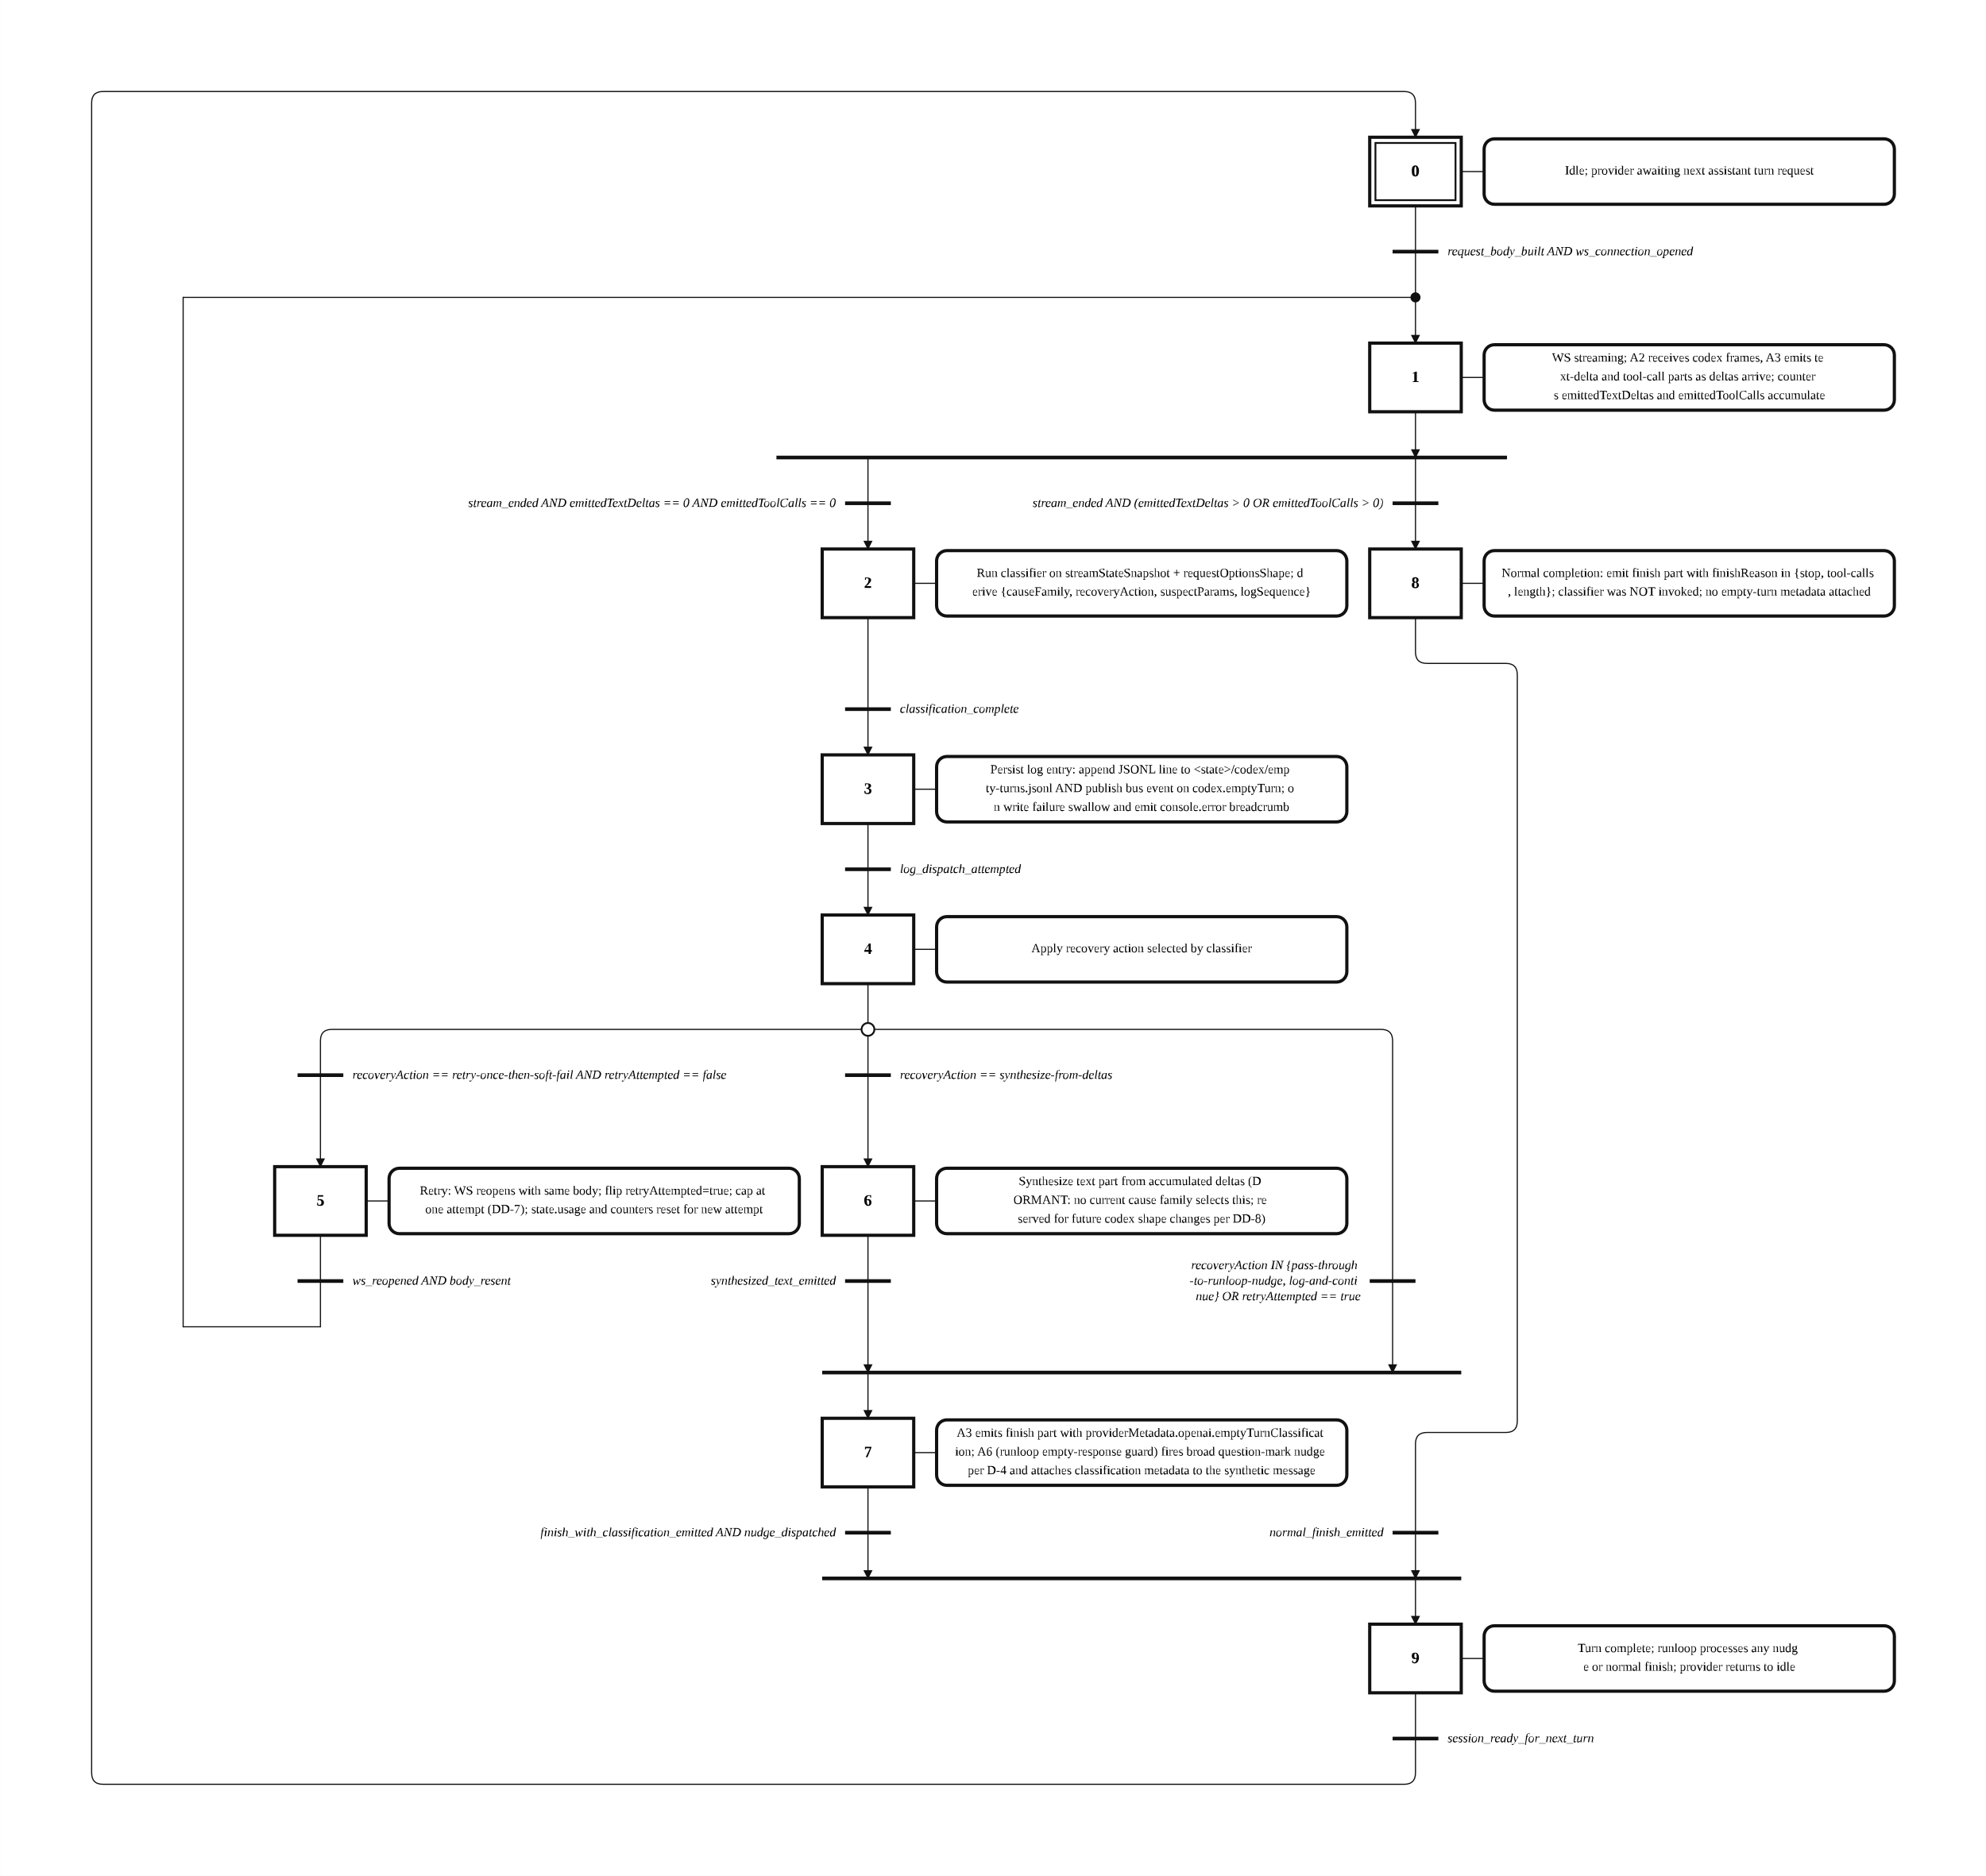
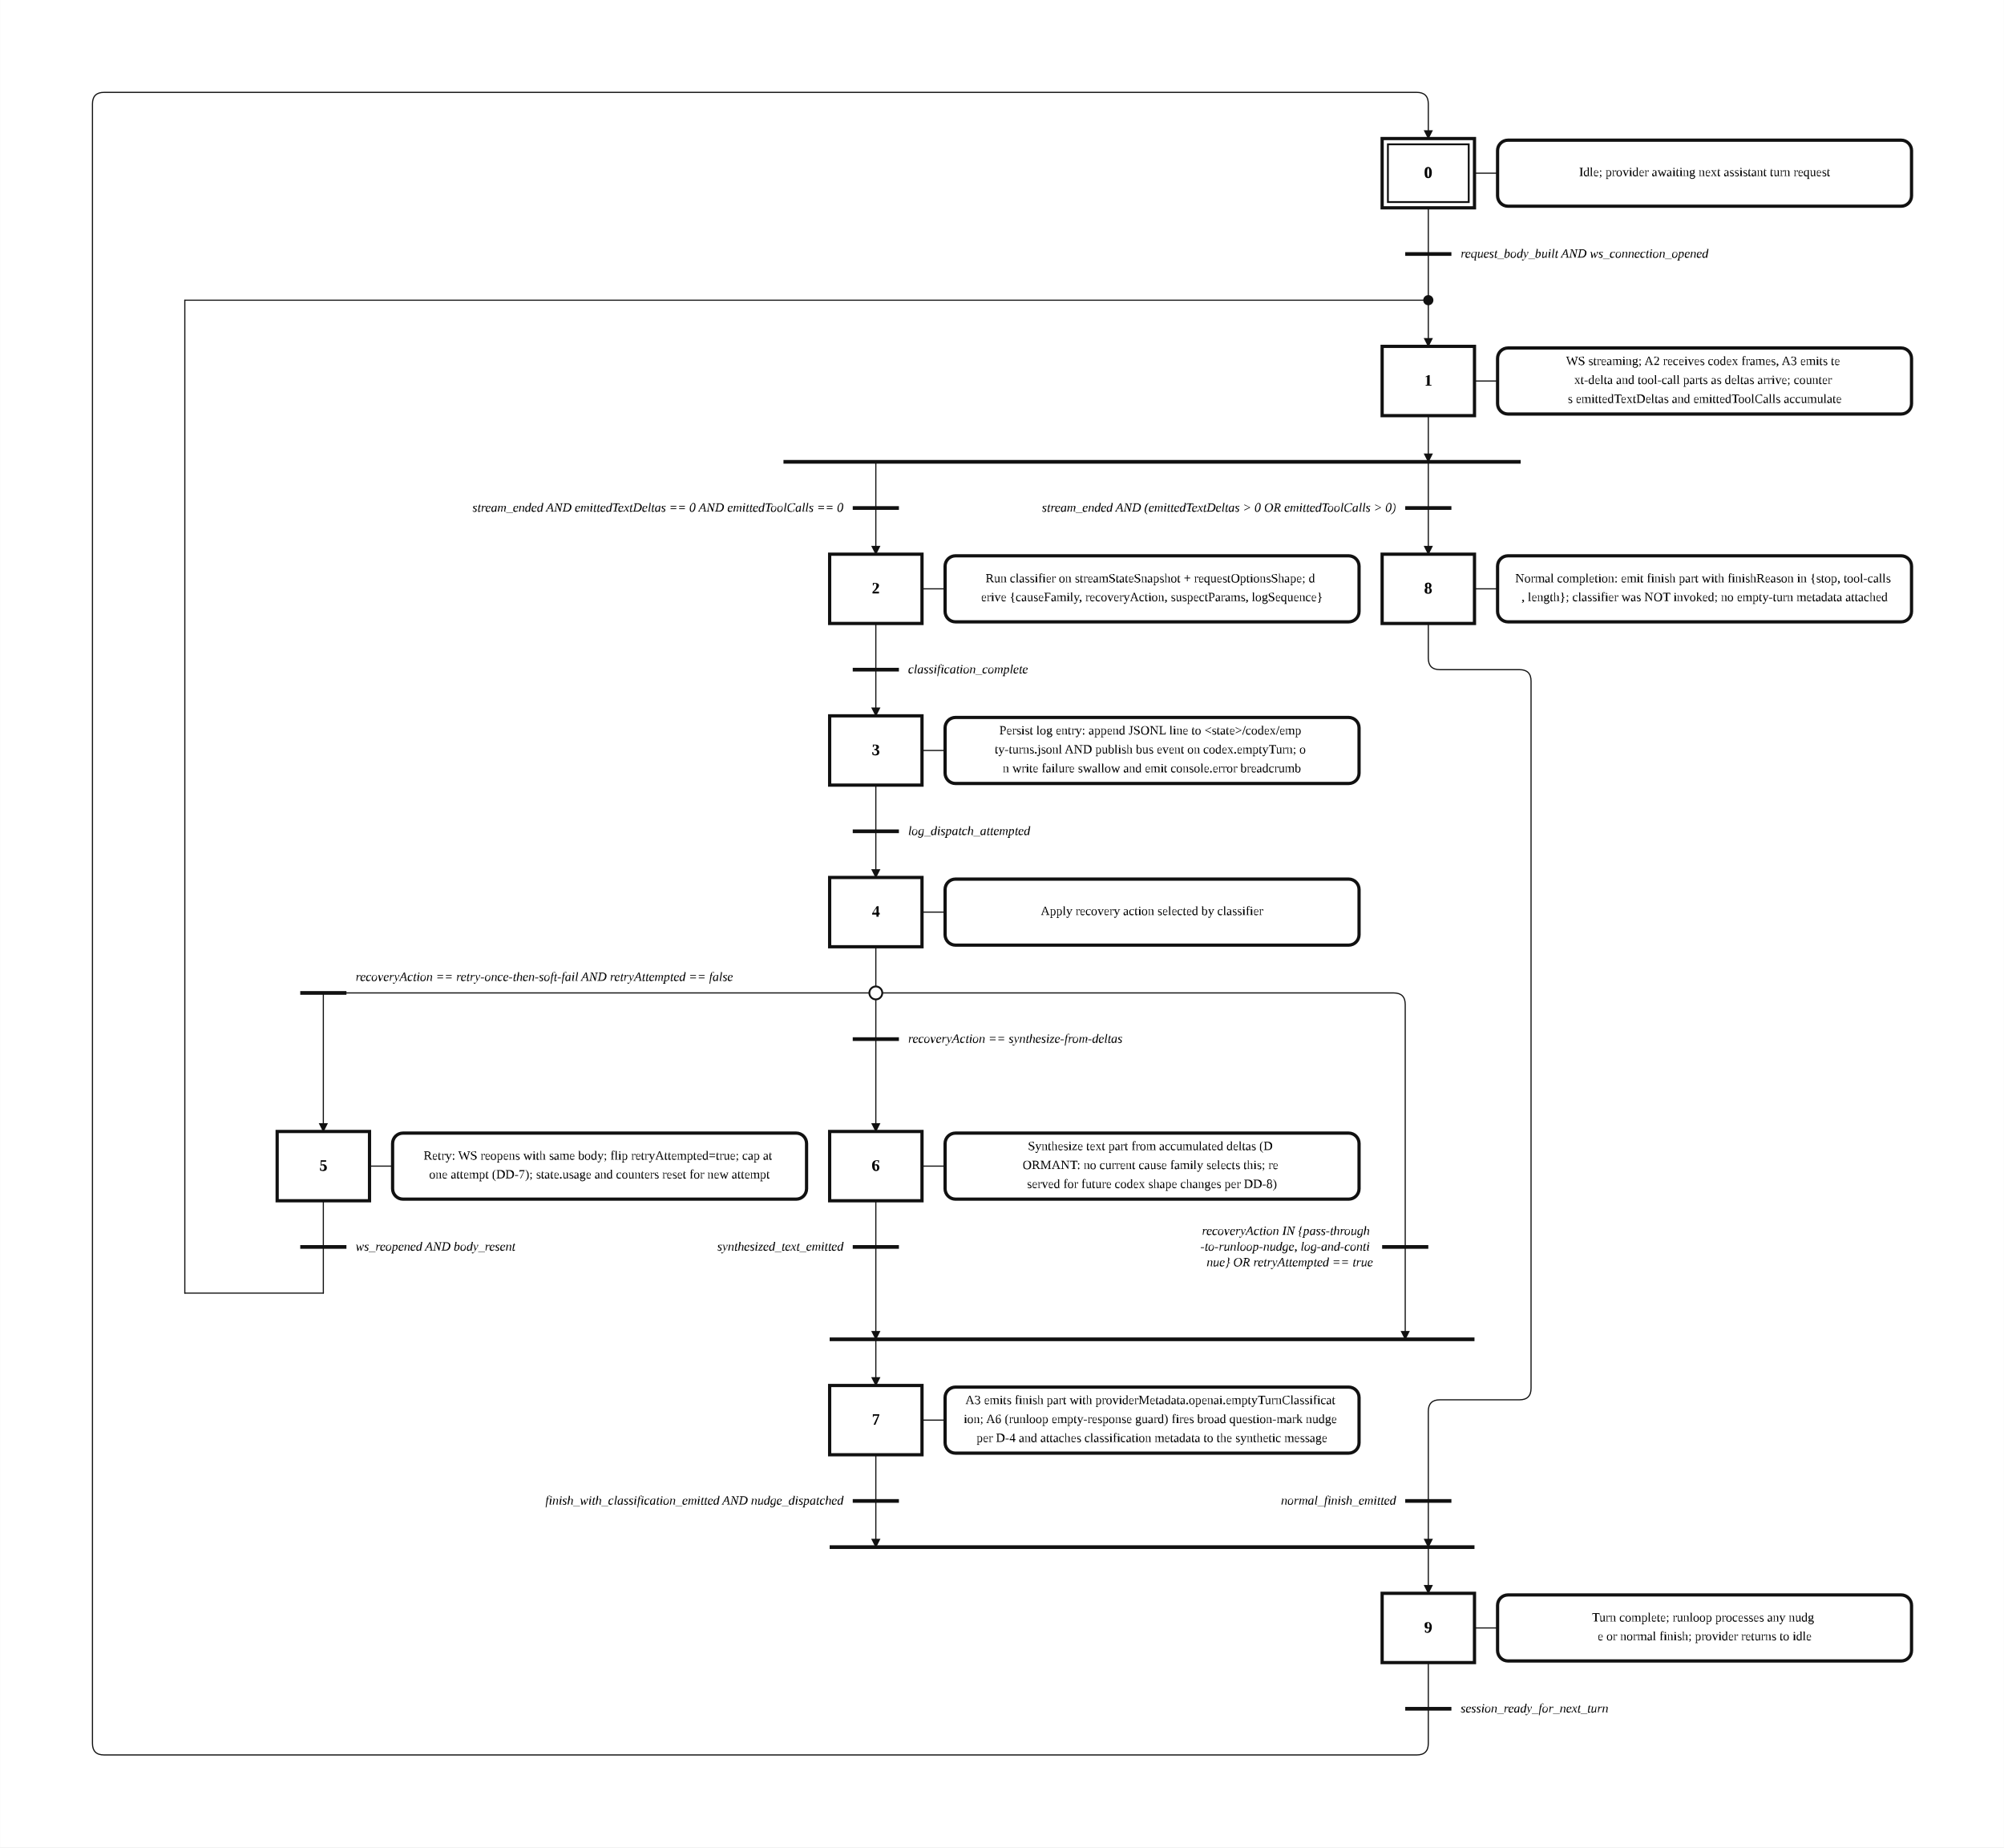
- <svg xmlns="http://www.w3.org/2000/svg" width="1736" height="1640" viewBox="-14.00 -2.00 86.79 82.00" role="img">
+ <svg xmlns="http://www.w3.org/2000/svg" width="1736" height="1600" viewBox="-14.00 -2.00 86.79 80.00" role="img">
  <style>
.step{fill:#fff;stroke:#111;stroke-width:.14}.step-inner{fill:none;stroke:#111;stroke-width:.08}
.action{fill:#fff;stroke:#111;stroke-width:.14}.gate{stroke:#111;stroke-width:.16}
.edge{fill:none;stroke:#111;stroke-width:.05;stroke-linecap:round;stroke-linejoin:round}.edge-arrow{marker-end:url(#arrow)}
.flyover-mask{stroke:#fff;stroke-width:.12;stroke-linecap:round}
.flyover{fill:none;stroke:#111;stroke-width:.05;stroke-linecap:round}
.junction{fill:#111;stroke:#111;stroke-width:0}.branch-junction{fill:#fff;stroke:#111;stroke-width:.08}
.assoc{stroke:#111;stroke-width:.05}.label{font:bold .7px 'Times New Roman', 'BiauKai', 'DFKai-SB', serif;text-anchor:middle;dominant-baseline:middle}
.action-label{font:.55px 'Times New Roman', 'BiauKai', 'DFKai-SB', serif;text-anchor:middle;dominant-baseline:middle}.gate-label{font:italic .55px 'Times New Roman', 'BiauKai', 'DFKai-SB', serif;text-anchor:start;dominant-baseline:middle}.gate-label-left{font:italic .55px 'Times New Roman', 'BiauKai', 'DFKai-SB', serif;text-anchor:end;dominant-baseline:middle}
</style>
  <defs>
    <marker id="arrow" markerWidth="0.4" markerHeight="0.4" refX="0.36" refY="0.2" orient="auto" markerUnits="userSpaceOnUse">
      <path d="M 0 0 L 0.4 0.2 L 0 0.4 z" fill="#111" />
    </marker>
  </defs>
-   <rect x="-14.00" y="-2.00" width="86.79" height="82.00" fill="white" />
+   <rect x="-14.00" y="-2.00" width="86.79" height="80.00" fill="white" />
  <path class="edge edge-arrow" d="M 47.86 9.00 L 47.86 13.00" />
  <path class="edge" d="M 47.86 7.00 L 47.86 9.00" />
  <path class="edge edge-arrow" d="M 47.86 16.00 L 47.86 18.00" />
  <path class="edge edge-arrow" d="M 23.93 18.00 L 23.93 22.00" />
  <path class="edge edge-arrow" d="M 47.86 18.00 L 47.86 22.00" />
-   <path class="edge" d="M 23.93 25.00 L 23.93 29.00" />
-   <path class="edge edge-arrow" d="M 23.93 29.00 L 23.93 31.00" />
-   <path class="edge" d="M 23.93 34.00 L 23.93 36.00" />
-   <path class="edge edge-arrow" d="M 23.93 36.00 L 23.93 38.00" />
+   <path class="edge" d="M 23.93 25.00 L 23.93 27.00" />
+   <path class="edge edge-arrow" d="M 23.93 27.00 L 23.93 29.00" />
+   <path class="edge" d="M 23.93 32.00 L 23.93 34.00" />
+   <path class="edge edge-arrow" d="M 23.93 34.00 L 23.93 36.00" />
+   <path class="edge" d="M 23.93 39.00 L 23.93 41.00" />
+   <path class="edge" d="M 23.93 41.00 L 0.00 41.00 L 0.00 41.00" />
+   <path class="edge edge-arrow" d="M 0.00 41.00 L 0.00 47.00" />
  <path class="edge" d="M 23.93 41.00 L 23.93 43.00" />
-   <path class="edge" d="M 23.93 43.00 L 0.50 43.00 Q 0.00 43.00 0.00 43.50 L 0.00 45.00" />
-   <path class="edge edge-arrow" d="M 0.00 45.00 L 0.00 49.00" />
-   <path class="edge" d="M 23.93 43.00 L 23.93 45.00" />
-   <path class="edge edge-arrow" d="M 23.93 45.00 L 23.93 49.00" />
-   <path class="edge edge-arrow" d="M 23.93 43.00 L 46.36 43.00 Q 46.86 43.00 46.86 43.50 L 46.86 58.00" />
-   <path class="edge edge-arrow" d="M 23.93 58.00 L 23.93 60.00" />
+   <path class="edge edge-arrow" d="M 23.93 43.00 L 23.93 47.00" />
+   <path class="edge edge-arrow" d="M 23.93 41.00 L 46.36 41.00 Q 46.86 41.00 46.86 41.50 L 46.86 56.00" />
+   <path class="edge edge-arrow" d="M 23.93 56.00 L 23.93 58.00" />
+   <path class="edge" d="M 0.00 50.00 L 0.00 52.00" />
  <path class="edge" d="M 0.00 52.00 L 0.00 54.00" />
-   <path class="edge" d="M 0.00 54.00 L 0.00 56.00" />
-   <path class="edge" d="M 0.00 56.00 L -6.00 56.00" />
-   <path class="edge" d="M -6.00 56.00 L -6.00 11.00" />
+   <path class="edge" d="M 0.00 54.00 L -6.00 54.00" />
+   <path class="edge" d="M -6.00 54.00 L -6.00 11.00" />
  <path class="edge" d="M -6.00 11.00 L 47.86 11.00" />
-   <path class="edge edge-arrow" d="M 23.93 52.00 L 23.93 58.00" />
-   <path class="edge edge-arrow" d="M 23.93 63.00 L 23.93 67.00" />
-   <path class="edge edge-arrow" d="M 47.86 67.00 L 47.86 69.00" />
-   <path class="edge edge-arrow" d="M 47.86 25.00 L 47.86 26.50 Q 47.86 27.00 48.36 27.00 L 51.81 27.00 Q 52.31 27.00 52.31 27.50 L 52.31 60.12 Q 52.31 60.62 51.81 60.62 L 48.36 60.62 Q 47.86 60.62 47.86 61.12 L 47.86 67.00" />
-   <path class="edge" d="M 47.86 72.00 L 47.86 74.00" />
-   <path class="edge edge-arrow" d="M 47.86 74.00 L 47.86 75.50 Q 47.86 76.00 47.36 76.00 L -9.50 76.00 Q -10.00 76.00 -10.00 75.50 L -10.00 2.50 Q -10.00 2.00 -9.50 2.00 L 47.36 2.00 Q 47.86 2.00 47.86 2.50 L 47.86 4.00" />
+   <path class="edge edge-arrow" d="M 23.93 50.00 L 23.93 56.00" />
+   <path class="edge edge-arrow" d="M 23.93 61.00 L 23.93 65.00" />
+   <path class="edge edge-arrow" d="M 47.86 65.00 L 47.86 67.00" />
+   <path class="edge edge-arrow" d="M 47.86 25.00 L 47.86 26.50 Q 47.86 27.00 48.36 27.00 L 51.81 27.00 Q 52.31 27.00 52.31 27.50 L 52.31 58.12 Q 52.31 58.62 51.81 58.62 L 48.36 58.62 Q 47.86 58.62 47.86 59.12 L 47.86 65.00" />
+   <path class="edge" d="M 47.86 70.00 L 47.86 72.00" />
+   <path class="edge edge-arrow" d="M 47.86 72.00 L 47.86 73.50 Q 47.86 74.00 47.36 74.00 L -9.50 74.00 Q -10.00 74.00 -10.00 73.50 L -10.00 2.50 Q -10.00 2.00 -9.50 2.00 L 47.36 2.00 Q 47.86 2.00 47.86 2.50 L 47.86 4.00" />
  <rect class="step" x="45.86" y="4.00" width="4.00" height="3.00" />
  <rect class="step-inner" x="46.11" y="4.25" width="3.50" height="2.50" />
  <text class="label" x="47.86" y="5.50">0</text>
  <rect class="step" x="45.86" y="13.00" width="4.00" height="3.00" />
  <text class="label" x="47.86" y="14.50">1</text>
  <rect class="step" x="21.93" y="22.00" width="4.00" height="3.00" />
  <text class="label" x="23.93" y="23.50">2</text>
-   <rect class="step" x="21.93" y="31.00" width="4.00" height="3.00" />
-   <text class="label" x="23.93" y="32.50">3</text>
-   <rect class="step" x="21.93" y="38.00" width="4.00" height="3.00" />
-   <text class="label" x="23.93" y="39.50">4</text>
-   <rect class="step" x="-2.00" y="49.00" width="4.00" height="3.00" />
-   <text class="label" x="0.00" y="50.50">5</text>
-   <rect class="step" x="21.93" y="49.00" width="4.00" height="3.00" />
-   <text class="label" x="23.93" y="50.50">6</text>
-   <rect class="step" x="21.93" y="60.00" width="4.00" height="3.00" />
-   <text class="label" x="23.93" y="61.50">7</text>
+   <rect class="step" x="21.93" y="29.00" width="4.00" height="3.00" />
+   <text class="label" x="23.93" y="30.50">3</text>
+   <rect class="step" x="21.93" y="36.00" width="4.00" height="3.00" />
+   <text class="label" x="23.93" y="37.50">4</text>
+   <rect class="step" x="-2.00" y="47.00" width="4.00" height="3.00" />
+   <text class="label" x="0.00" y="48.50">5</text>
+   <rect class="step" x="21.93" y="47.00" width="4.00" height="3.00" />
+   <text class="label" x="23.93" y="48.50">6</text>
+   <rect class="step" x="21.93" y="58.00" width="4.00" height="3.00" />
+   <text class="label" x="23.93" y="59.50">7</text>
  <rect class="step" x="45.86" y="22.00" width="4.00" height="3.00" />
  <text class="label" x="47.86" y="23.50">8</text>
-   <rect class="step" x="45.86" y="69.00" width="4.00" height="3.00" />
-   <text class="label" x="47.86" y="70.50">9</text>
+   <rect class="step" x="45.86" y="67.00" width="4.00" height="3.00" />
+   <text class="label" x="47.86" y="68.50">9</text>
  <line class="assoc" x1="49.86" y1="5.50" x2="50.86" y2="5.50" />
  <rect class="action" x="50.86" y="4.07" width="17.93" height="2.86" rx="0.45" ry="0.45" />
  <text class="action-label" x="59.83" y="5.50">
    <tspan x="59.83" dy="0">Idle; provider awaiting next assistant turn request</tspan>
  </text>
  <line class="assoc" x1="49.86" y1="14.50" x2="50.86" y2="14.50" />
  <rect class="action" x="50.86" y="13.07" width="17.93" height="2.86" rx="0.45" ry="0.45" />
  <text class="action-label" x="59.83" y="13.68">
    <tspan x="59.83" dy="0">WS streaming; A2 receives codex frames, A3 emits te</tspan>
    <tspan x="59.83" dy="0.82">xt-delta and tool-call parts as deltas arrive; counter</tspan>
    <tspan x="59.83" dy="0.82">s emittedTextDeltas and emittedToolCalls accumulate</tspan>
  </text>
  <line class="assoc" x1="25.93" y1="23.50" x2="26.93" y2="23.50" />
  <rect class="action" x="26.93" y="22.07" width="17.93" height="2.86" rx="0.45" ry="0.45" />
  <text class="action-label" x="35.89" y="23.09">
    <tspan x="35.89" dy="0">Run classifier on streamStateSnapshot + requestOptionsShape; d</tspan>
    <tspan x="35.89" dy="0.82">erive {causeFamily, recoveryAction, suspectParams, logSequence}</tspan>
  </text>
-   <line class="assoc" x1="25.93" y1="32.50" x2="26.93" y2="32.50" />
-   <rect class="action" x="26.93" y="31.07" width="17.93" height="2.86" rx="0.45" ry="0.45" />
-   <text class="action-label" x="35.89" y="31.68">
+   <line class="assoc" x1="25.93" y1="30.50" x2="26.93" y2="30.50" />
+   <rect class="action" x="26.93" y="29.07" width="17.93" height="2.86" rx="0.45" ry="0.45" />
+   <text class="action-label" x="35.89" y="29.68">
    <tspan x="35.89" dy="0">Persist log entry: append JSONL line to &lt;state&gt;/codex/emp</tspan>
    <tspan x="35.89" dy="0.82">ty-turns.jsonl AND publish bus event on codex.emptyTurn; o</tspan>
    <tspan x="35.89" dy="0.82">n write failure swallow and emit console.error breadcrumb</tspan>
  </text>
-   <line class="assoc" x1="25.93" y1="39.50" x2="26.93" y2="39.50" />
-   <rect class="action" x="26.93" y="38.07" width="17.93" height="2.86" rx="0.45" ry="0.45" />
-   <text class="action-label" x="35.89" y="39.50">
+   <line class="assoc" x1="25.93" y1="37.50" x2="26.93" y2="37.50" />
+   <rect class="action" x="26.93" y="36.07" width="17.93" height="2.86" rx="0.45" ry="0.45" />
+   <text class="action-label" x="35.89" y="37.50">
    <tspan x="35.89" dy="0">Apply recovery action selected by classifier</tspan>
  </text>
-   <line class="assoc" x1="2.00" y1="50.50" x2="3.00" y2="50.50" />
-   <rect class="action" x="3.00" y="49.07" width="17.93" height="2.86" rx="0.45" ry="0.45" />
-   <text class="action-label" x="11.96" y="50.09">
+   <line class="assoc" x1="2.00" y1="48.50" x2="3.00" y2="48.50" />
+   <rect class="action" x="3.00" y="47.07" width="17.93" height="2.86" rx="0.45" ry="0.45" />
+   <text class="action-label" x="11.96" y="48.09">
    <tspan x="11.96" dy="0">Retry: WS reopens with same body; flip retryAttempted=true; cap at</tspan>
    <tspan x="11.96" dy="0.82">one attempt (DD-7); state.usage and counters reset for new attempt</tspan>
  </text>
-   <line class="assoc" x1="25.93" y1="50.50" x2="26.93" y2="50.50" />
-   <rect class="action" x="26.93" y="49.07" width="17.93" height="2.86" rx="0.45" ry="0.45" />
-   <text class="action-label" x="35.89" y="49.68">
+   <line class="assoc" x1="25.93" y1="48.50" x2="26.93" y2="48.50" />
+   <rect class="action" x="26.93" y="47.07" width="17.93" height="2.86" rx="0.45" ry="0.45" />
+   <text class="action-label" x="35.89" y="47.68">
    <tspan x="35.89" dy="0">Synthesize text part from accumulated deltas (D</tspan>
    <tspan x="35.89" dy="0.82">ORMANT: no current cause family selects this; re</tspan>
    <tspan x="35.89" dy="0.82">served for future codex shape changes per DD-8)</tspan>
  </text>
-   <line class="assoc" x1="25.93" y1="61.50" x2="26.93" y2="61.50" />
-   <rect class="action" x="26.93" y="60.07" width="17.93" height="2.86" rx="0.45" ry="0.45" />
-   <text class="action-label" x="35.89" y="60.68">
+   <line class="assoc" x1="25.93" y1="59.50" x2="26.93" y2="59.50" />
+   <rect class="action" x="26.93" y="58.07" width="17.93" height="2.86" rx="0.45" ry="0.45" />
+   <text class="action-label" x="35.89" y="58.68">
    <tspan x="35.89" dy="0">A3 emits finish part with providerMetadata.openai.emptyTurnClassificat</tspan>
    <tspan x="35.89" dy="0.82">ion; A6 (runloop empty-response guard) fires broad question-mark nudge</tspan>
    <tspan x="35.89" dy="0.82">per D-4 and attaches classification metadata to the synthetic message</tspan>
  </text>
  <line class="assoc" x1="49.86" y1="23.50" x2="50.86" y2="23.50" />
  <rect class="action" x="50.86" y="22.07" width="17.93" height="2.86" rx="0.45" ry="0.45" />
  <text class="action-label" x="59.83" y="23.09">
    <tspan x="59.83" dy="0">Normal completion: emit finish part with finishReason in {stop, tool-calls</tspan>
    <tspan x="59.83" dy="0.82">, length}; classifier was NOT invoked; no empty-turn metadata attached</tspan>
  </text>
-   <line class="assoc" x1="49.86" y1="70.50" x2="50.86" y2="70.50" />
-   <rect class="action" x="50.86" y="69.07" width="17.93" height="2.86" rx="0.45" ry="0.45" />
-   <text class="action-label" x="59.83" y="70.09">
+   <line class="assoc" x1="49.86" y1="68.50" x2="50.86" y2="68.50" />
+   <rect class="action" x="50.86" y="67.07" width="17.93" height="2.86" rx="0.45" ry="0.45" />
+   <text class="action-label" x="59.83" y="68.09">
    <tspan x="59.83" dy="0">Turn complete; runloop processes any nudg</tspan>
    <tspan x="59.83" dy="0.82">e or normal finish; provider returns to idle</tspan>
  </text>
  <line class="gate" x1="46.86" y1="9.00" x2="48.86" y2="9.00" />
  <text class="gate-label" x="49.26" y="9.00">
    <tspan x="49.26" dy="0">request_body_built AND ws_connection_opened</tspan>
  </text>
  <line class="gate" x1="19.93" y1="18.00" x2="51.86" y2="18.00" />
-   <line class="gate" x1="22.93" y1="29.00" x2="24.93" y2="29.00" />
-   <text class="gate-label" x="25.33" y="29.00">
+   <line class="gate" x1="22.93" y1="27.00" x2="24.93" y2="27.00" />
+   <text class="gate-label" x="25.33" y="27.00">
    <tspan x="25.33" dy="0">classification_complete</tspan>
  </text>
-   <line class="gate" x1="22.93" y1="36.00" x2="24.93" y2="36.00" />
-   <text class="gate-label" x="25.33" y="36.00">
+   <line class="gate" x1="22.93" y1="34.00" x2="24.93" y2="34.00" />
+   <text class="gate-label" x="25.33" y="34.00">
    <tspan x="25.33" dy="0">log_dispatch_attempted</tspan>
  </text>
-   <line class="gate" x1="-1.00" y1="45.00" x2="1.00" y2="45.00" />
-   <text class="gate-label" x="1.40" y="45.00">
+   <line class="gate" x1="-1.00" y1="41.00" x2="1.00" y2="41.00" />
+   <text class="gate-label" x="1.40" y="40.32">
    <tspan x="1.40" dy="0">recoveryAction == retry-once-then-soft-fail AND retryAttempted == false</tspan>
  </text>
-   <line class="gate" x1="22.93" y1="45.00" x2="24.93" y2="45.00" />
-   <text class="gate-label" x="25.33" y="45.00">
+   <line class="gate" x1="22.93" y1="43.00" x2="24.93" y2="43.00" />
+   <text class="gate-label" x="25.33" y="43.00">
    <tspan x="25.33" dy="0">recoveryAction == synthesize-from-deltas</tspan>
  </text>
-   <line class="gate" x1="21.93" y1="58.00" x2="49.86" y2="58.00" />
-   <line class="gate" x1="-1.00" y1="54.00" x2="1.00" y2="54.00" />
-   <text class="gate-label" x="1.40" y="54.00">
+   <line class="gate" x1="21.93" y1="56.00" x2="49.86" y2="56.00" />
+   <line class="gate" x1="-1.00" y1="52.00" x2="1.00" y2="52.00" />
+   <text class="gate-label" x="1.40" y="52.00">
    <tspan x="1.40" dy="0">ws_reopened AND body_resent</tspan>
  </text>
-   <line class="gate" x1="21.93" y1="67.00" x2="49.86" y2="67.00" />
-   <line class="gate" x1="46.86" y1="74.00" x2="48.86" y2="74.00" />
-   <text class="gate-label" x="49.26" y="74.00">
+   <line class="gate" x1="21.93" y1="65.00" x2="49.86" y2="65.00" />
+   <line class="gate" x1="46.86" y1="72.00" x2="48.86" y2="72.00" />
+   <text class="gate-label" x="49.26" y="72.00">
    <tspan x="49.26" dy="0">session_ready_for_next_turn</tspan>
  </text>
  <line class="gate" x1="22.93" y1="20.00" x2="24.93" y2="20.00" />
  <text class="gate-label-left" x="22.53" y="20.00">
    <tspan x="22.53" dy="0">stream_ended AND emittedTextDeltas == 0 AND emittedToolCalls == 0</tspan>
  </text>
  <line class="gate" x1="46.86" y1="20.00" x2="48.86" y2="20.00" />
  <text class="gate-label-left" x="46.46" y="20.00">
    <tspan x="46.46" dy="0">stream_ended AND (emittedTextDeltas &gt; 0 OR emittedToolCalls &gt; 0)</tspan>
  </text>
-   <line class="gate" x1="45.86" y1="54.00" x2="47.86" y2="54.00" />
-   <text class="gate-label-left" x="45.46" y="53.32">
+   <line class="gate" x1="45.86" y1="52.00" x2="47.86" y2="52.00" />
+   <text class="gate-label-left" x="45.46" y="51.32">
    <tspan x="45.46" dy="0">recoveryAction IN {pass-through</tspan>
    <tspan x="45.46" dy="0.68">-to-runloop-nudge, log-and-conti</tspan>
    <tspan x="45.46" dy="0.68">nue} OR retryAttempted == true</tspan>
  </text>
-   <line class="gate" x1="22.93" y1="54.00" x2="24.93" y2="54.00" />
-   <text class="gate-label-left" x="22.53" y="54.00">
+   <line class="gate" x1="22.93" y1="52.00" x2="24.93" y2="52.00" />
+   <text class="gate-label-left" x="22.53" y="52.00">
    <tspan x="22.53" dy="0">synthesized_text_emitted</tspan>
  </text>
-   <line class="gate" x1="22.93" y1="65.00" x2="24.93" y2="65.00" />
-   <text class="gate-label-left" x="22.53" y="65.00">
+   <line class="gate" x1="22.93" y1="63.00" x2="24.93" y2="63.00" />
+   <text class="gate-label-left" x="22.53" y="63.00">
    <tspan x="22.53" dy="0">finish_with_classification_emitted AND nudge_dispatched</tspan>
  </text>
-   <line class="gate" x1="46.86" y1="65.00" x2="48.86" y2="65.00" />
-   <text class="gate-label-left" x="46.46" y="65.00">
+   <line class="gate" x1="46.86" y1="63.00" x2="48.86" y2="63.00" />
+   <text class="gate-label-left" x="46.46" y="63.00">
    <tspan x="46.46" dy="0">normal_finish_emitted</tspan>
  </text>
  <circle class="junction" cx="47.86" cy="11.00" r="0.22" />
-   <circle class="branch-junction" cx="23.93" cy="43.00" r="0.28" />
+   <circle class="branch-junction" cx="23.93" cy="41.00" r="0.28" />
</svg>
